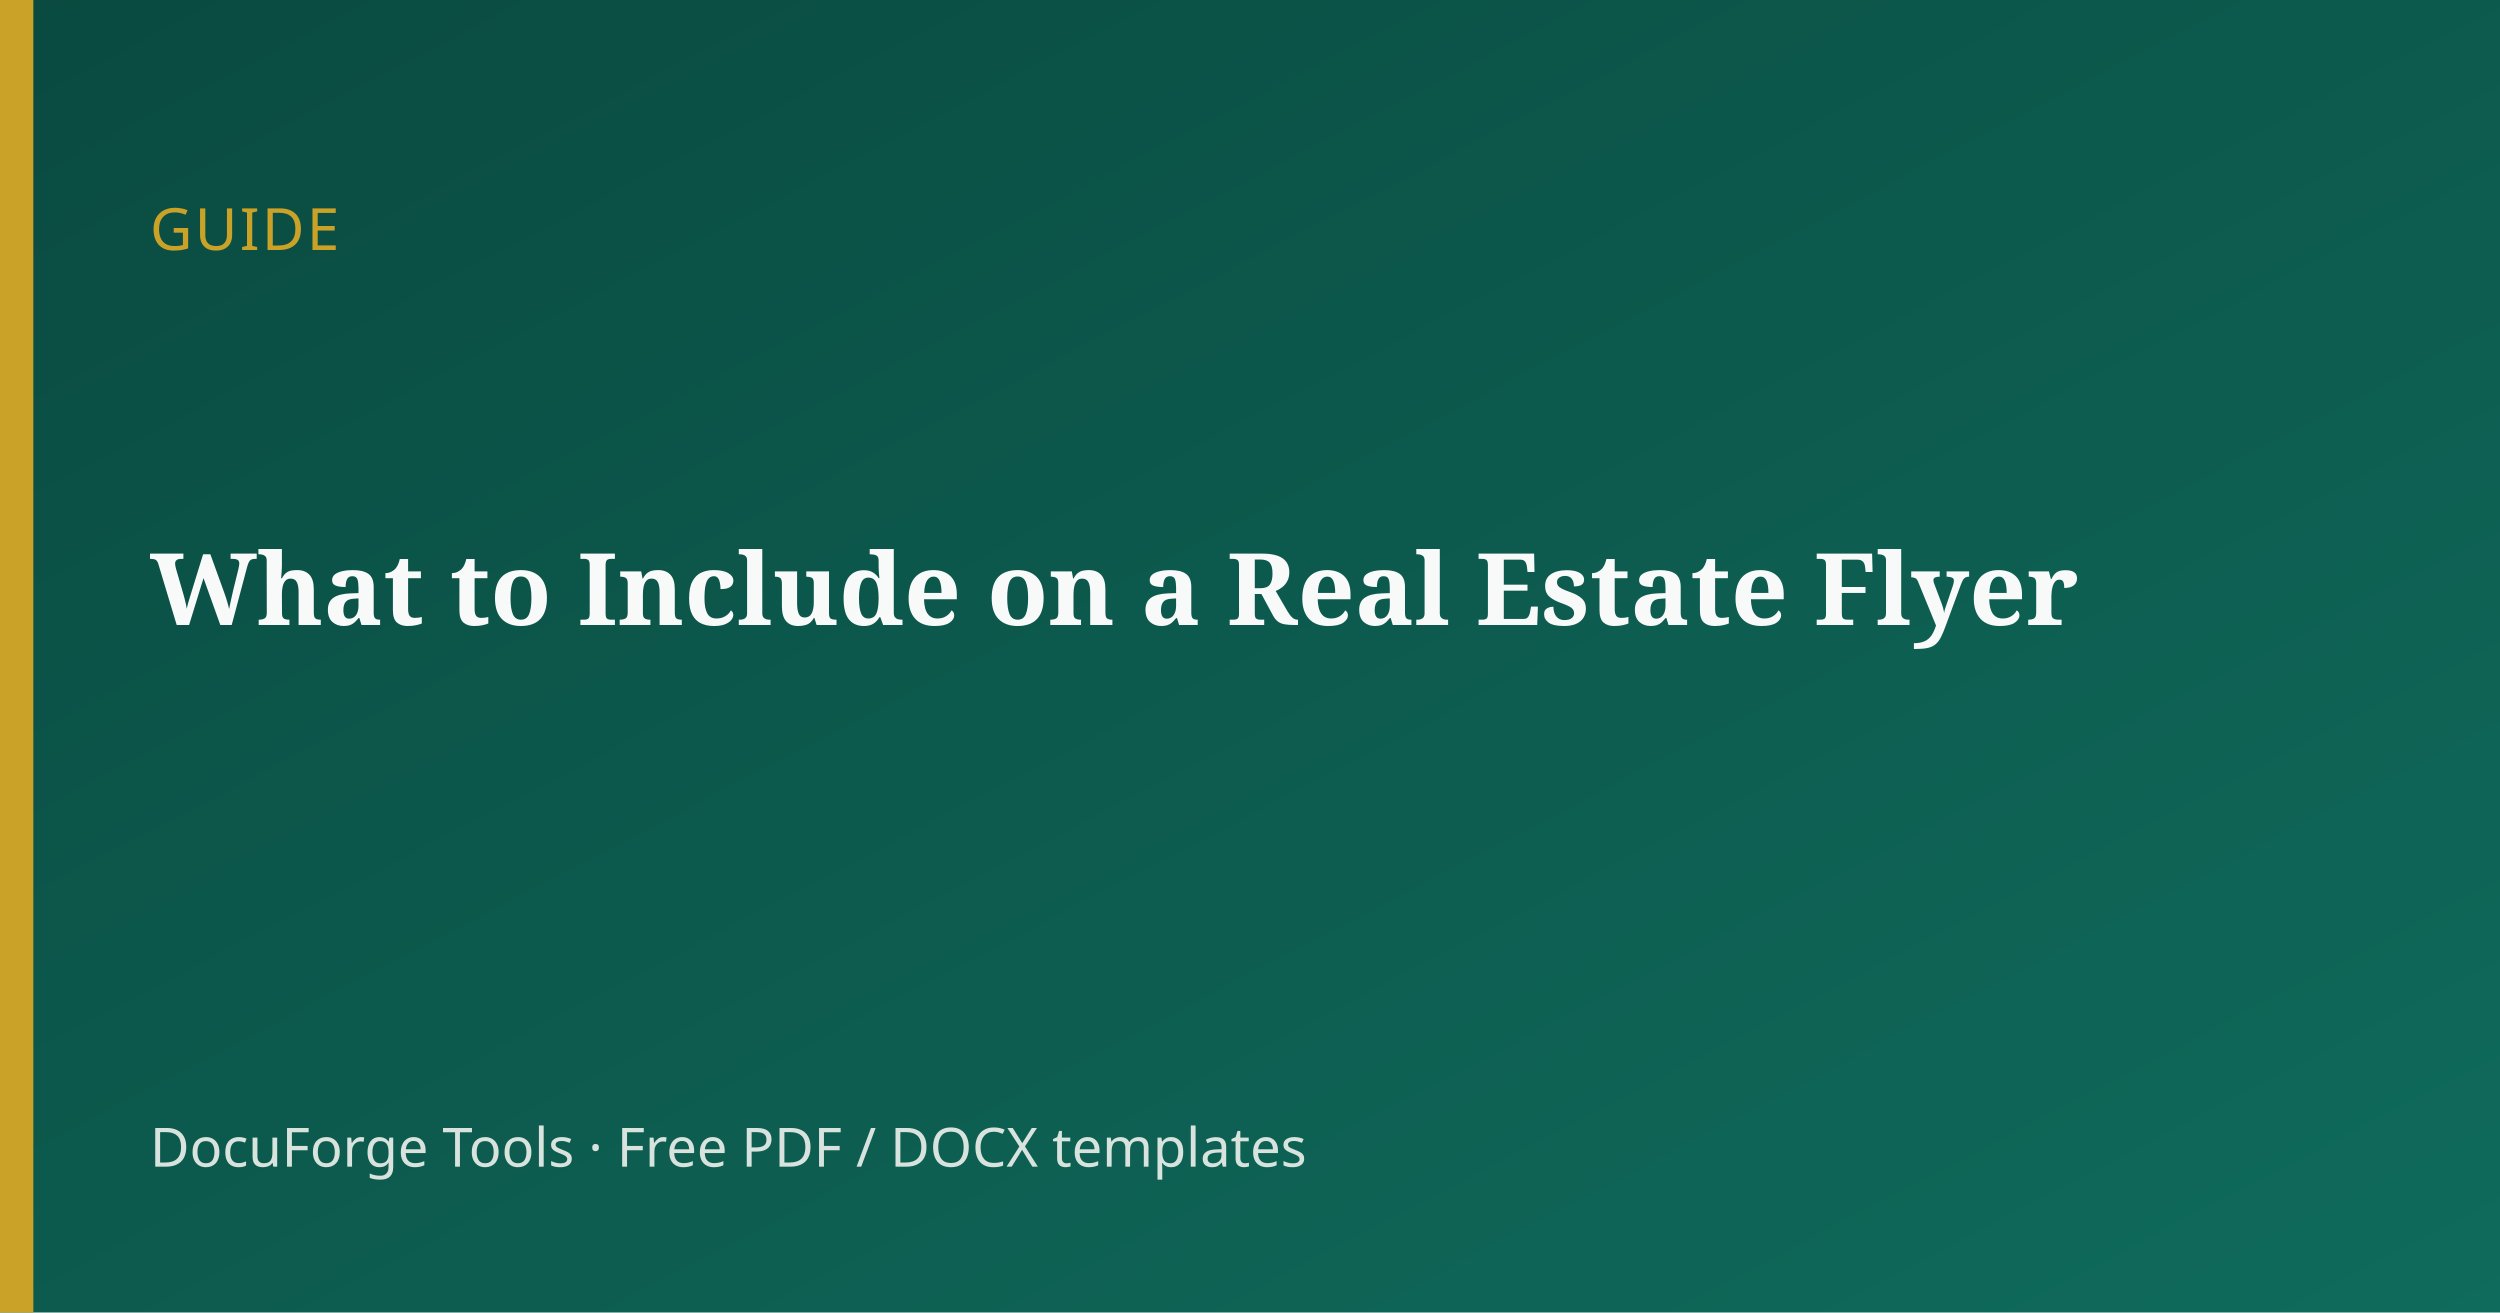
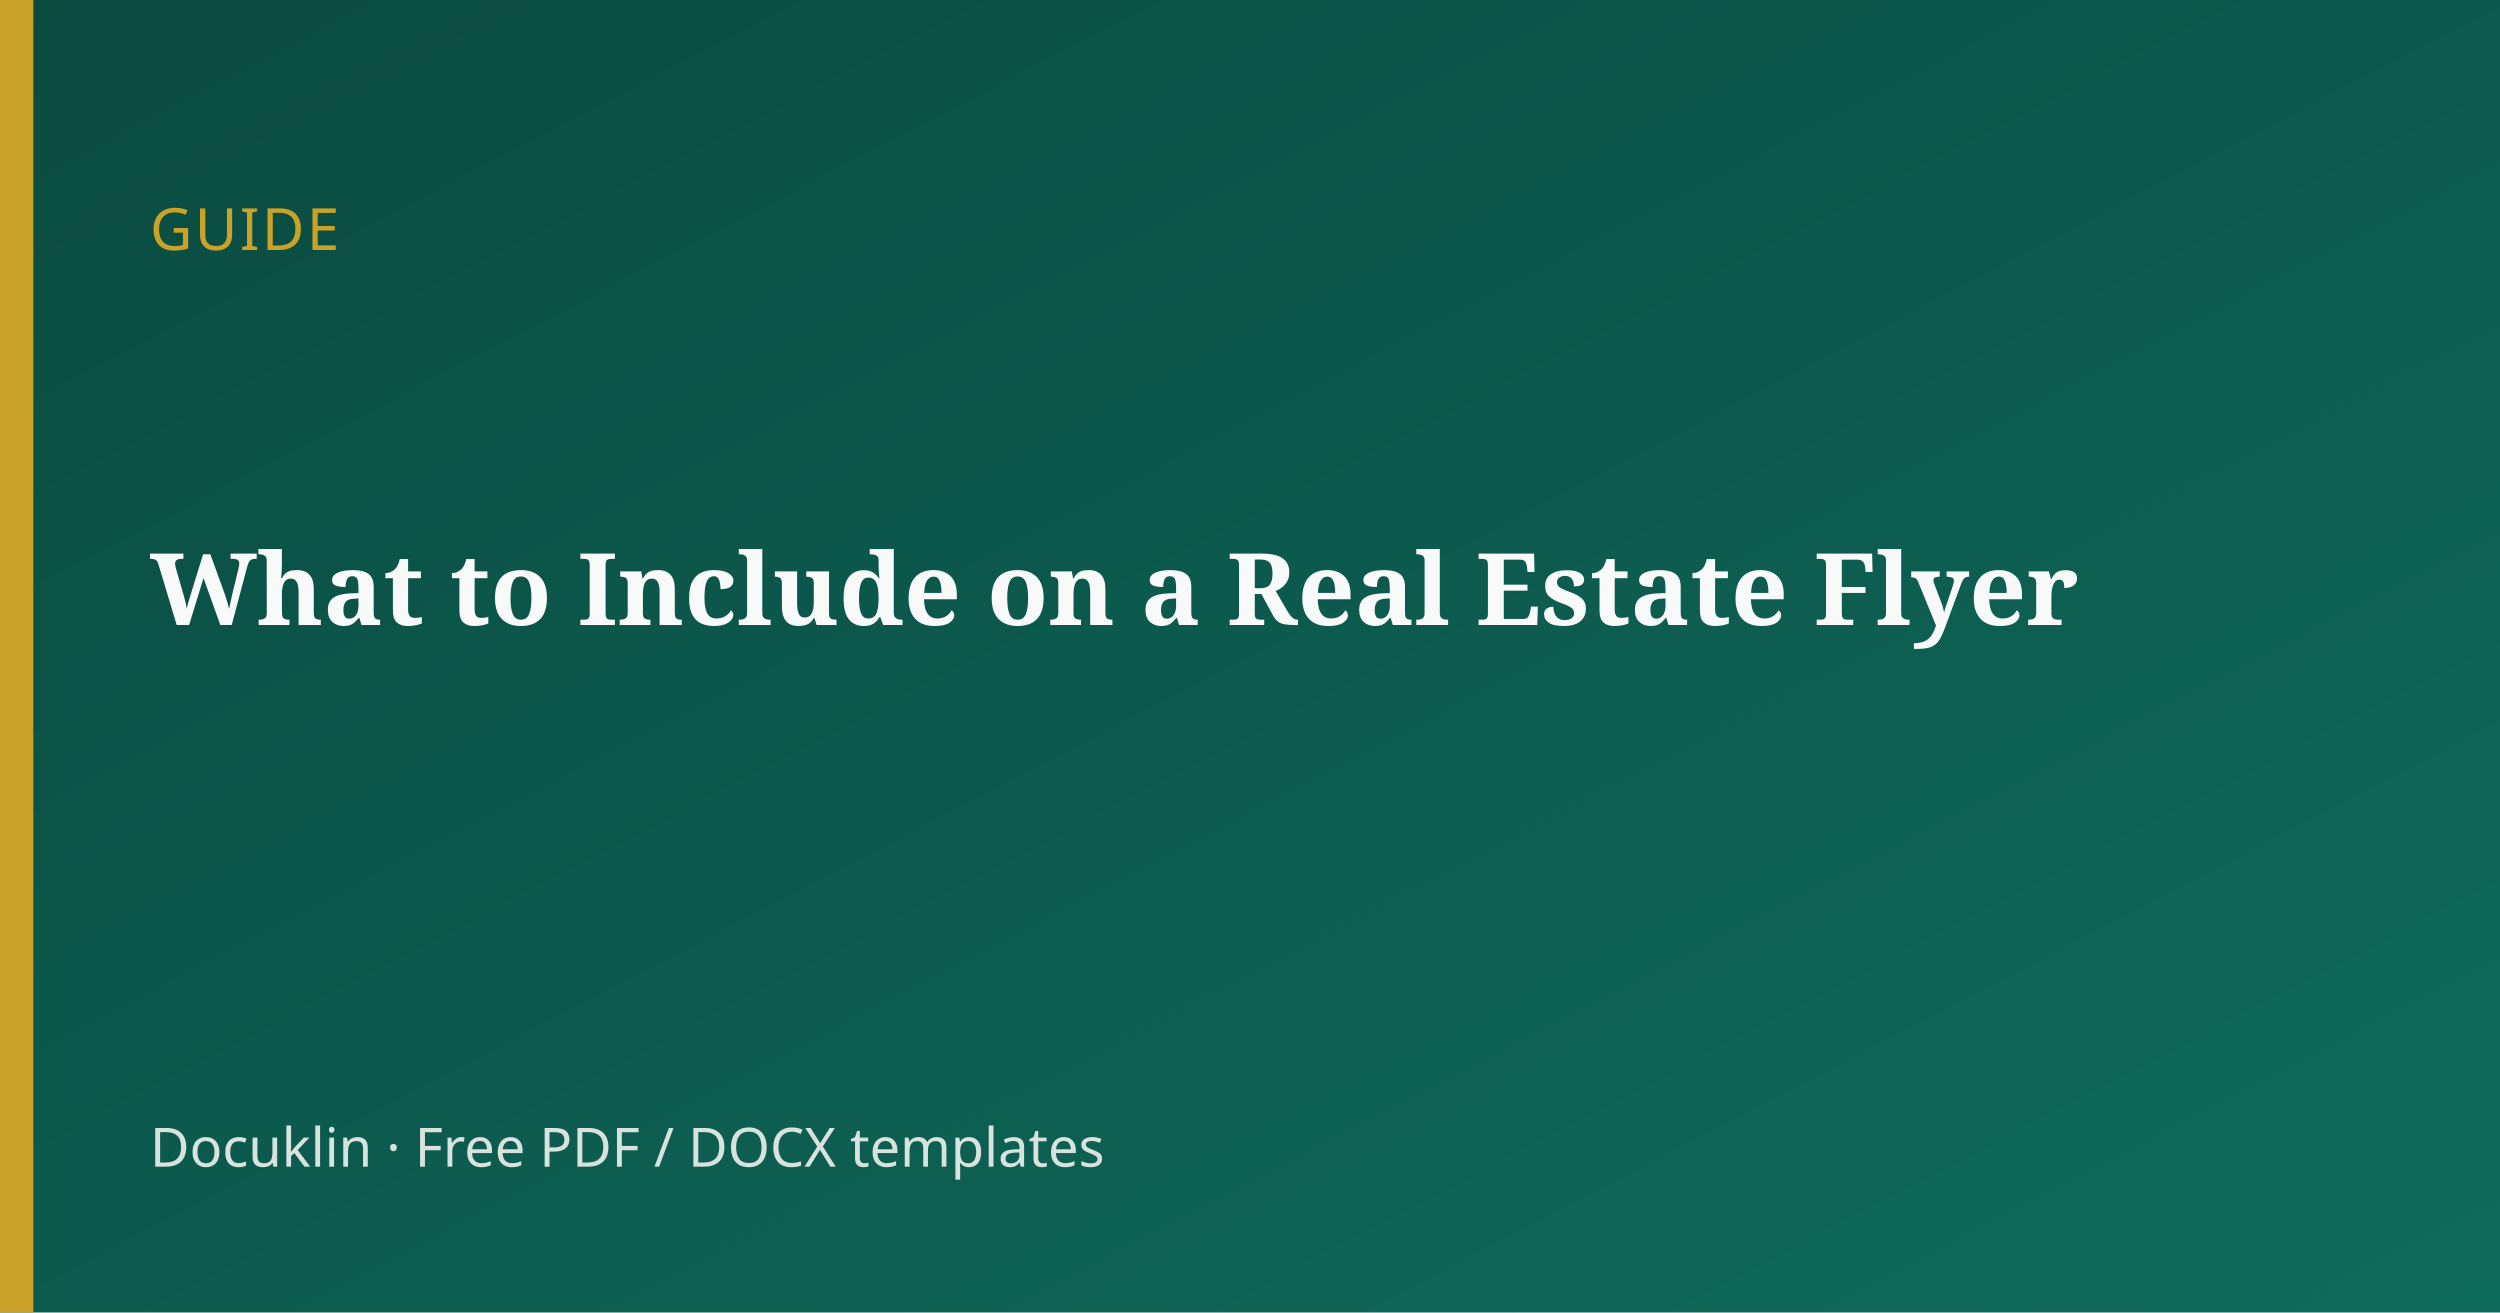
<svg xmlns="http://www.w3.org/2000/svg" width="1200" height="630" viewBox="0 0 1200 630" role="img">
  <defs>
    <linearGradient id="bg" x1="0" y1="0" x2="1" y2="1">
      <stop offset="0%" stop-color="#0a4a40" />
      <stop offset="100%" stop-color="#0f6b5c" />
    </linearGradient>
  </defs>
  <rect width="1200" height="630" fill="url(#bg)" />
  <rect x="0" y="0" width="16" height="630" fill="#c9a227" />
  <text x="72" y="120" fill="#c9a227" font-family="system-ui,sans-serif" font-size="28" letter-spacing="0.04em">GUIDE</text>
  <text x="72" y="300" fill="#f8faf9" font-family="Georgia, serif" font-size="48" font-weight="700">What to Include on a Real Estate Flyer</text>
-   <text x="72" y="560" fill="#d8e3de" font-family="system-ui,sans-serif" font-size="26">DocuForge Tools · Free PDF / DOCX templates</text>
+   <text x="72" y="560" fill="#d8e3de" font-family="system-ui,sans-serif" font-size="26">Docuklin · Free PDF / DOCX templates</text>
</svg>
